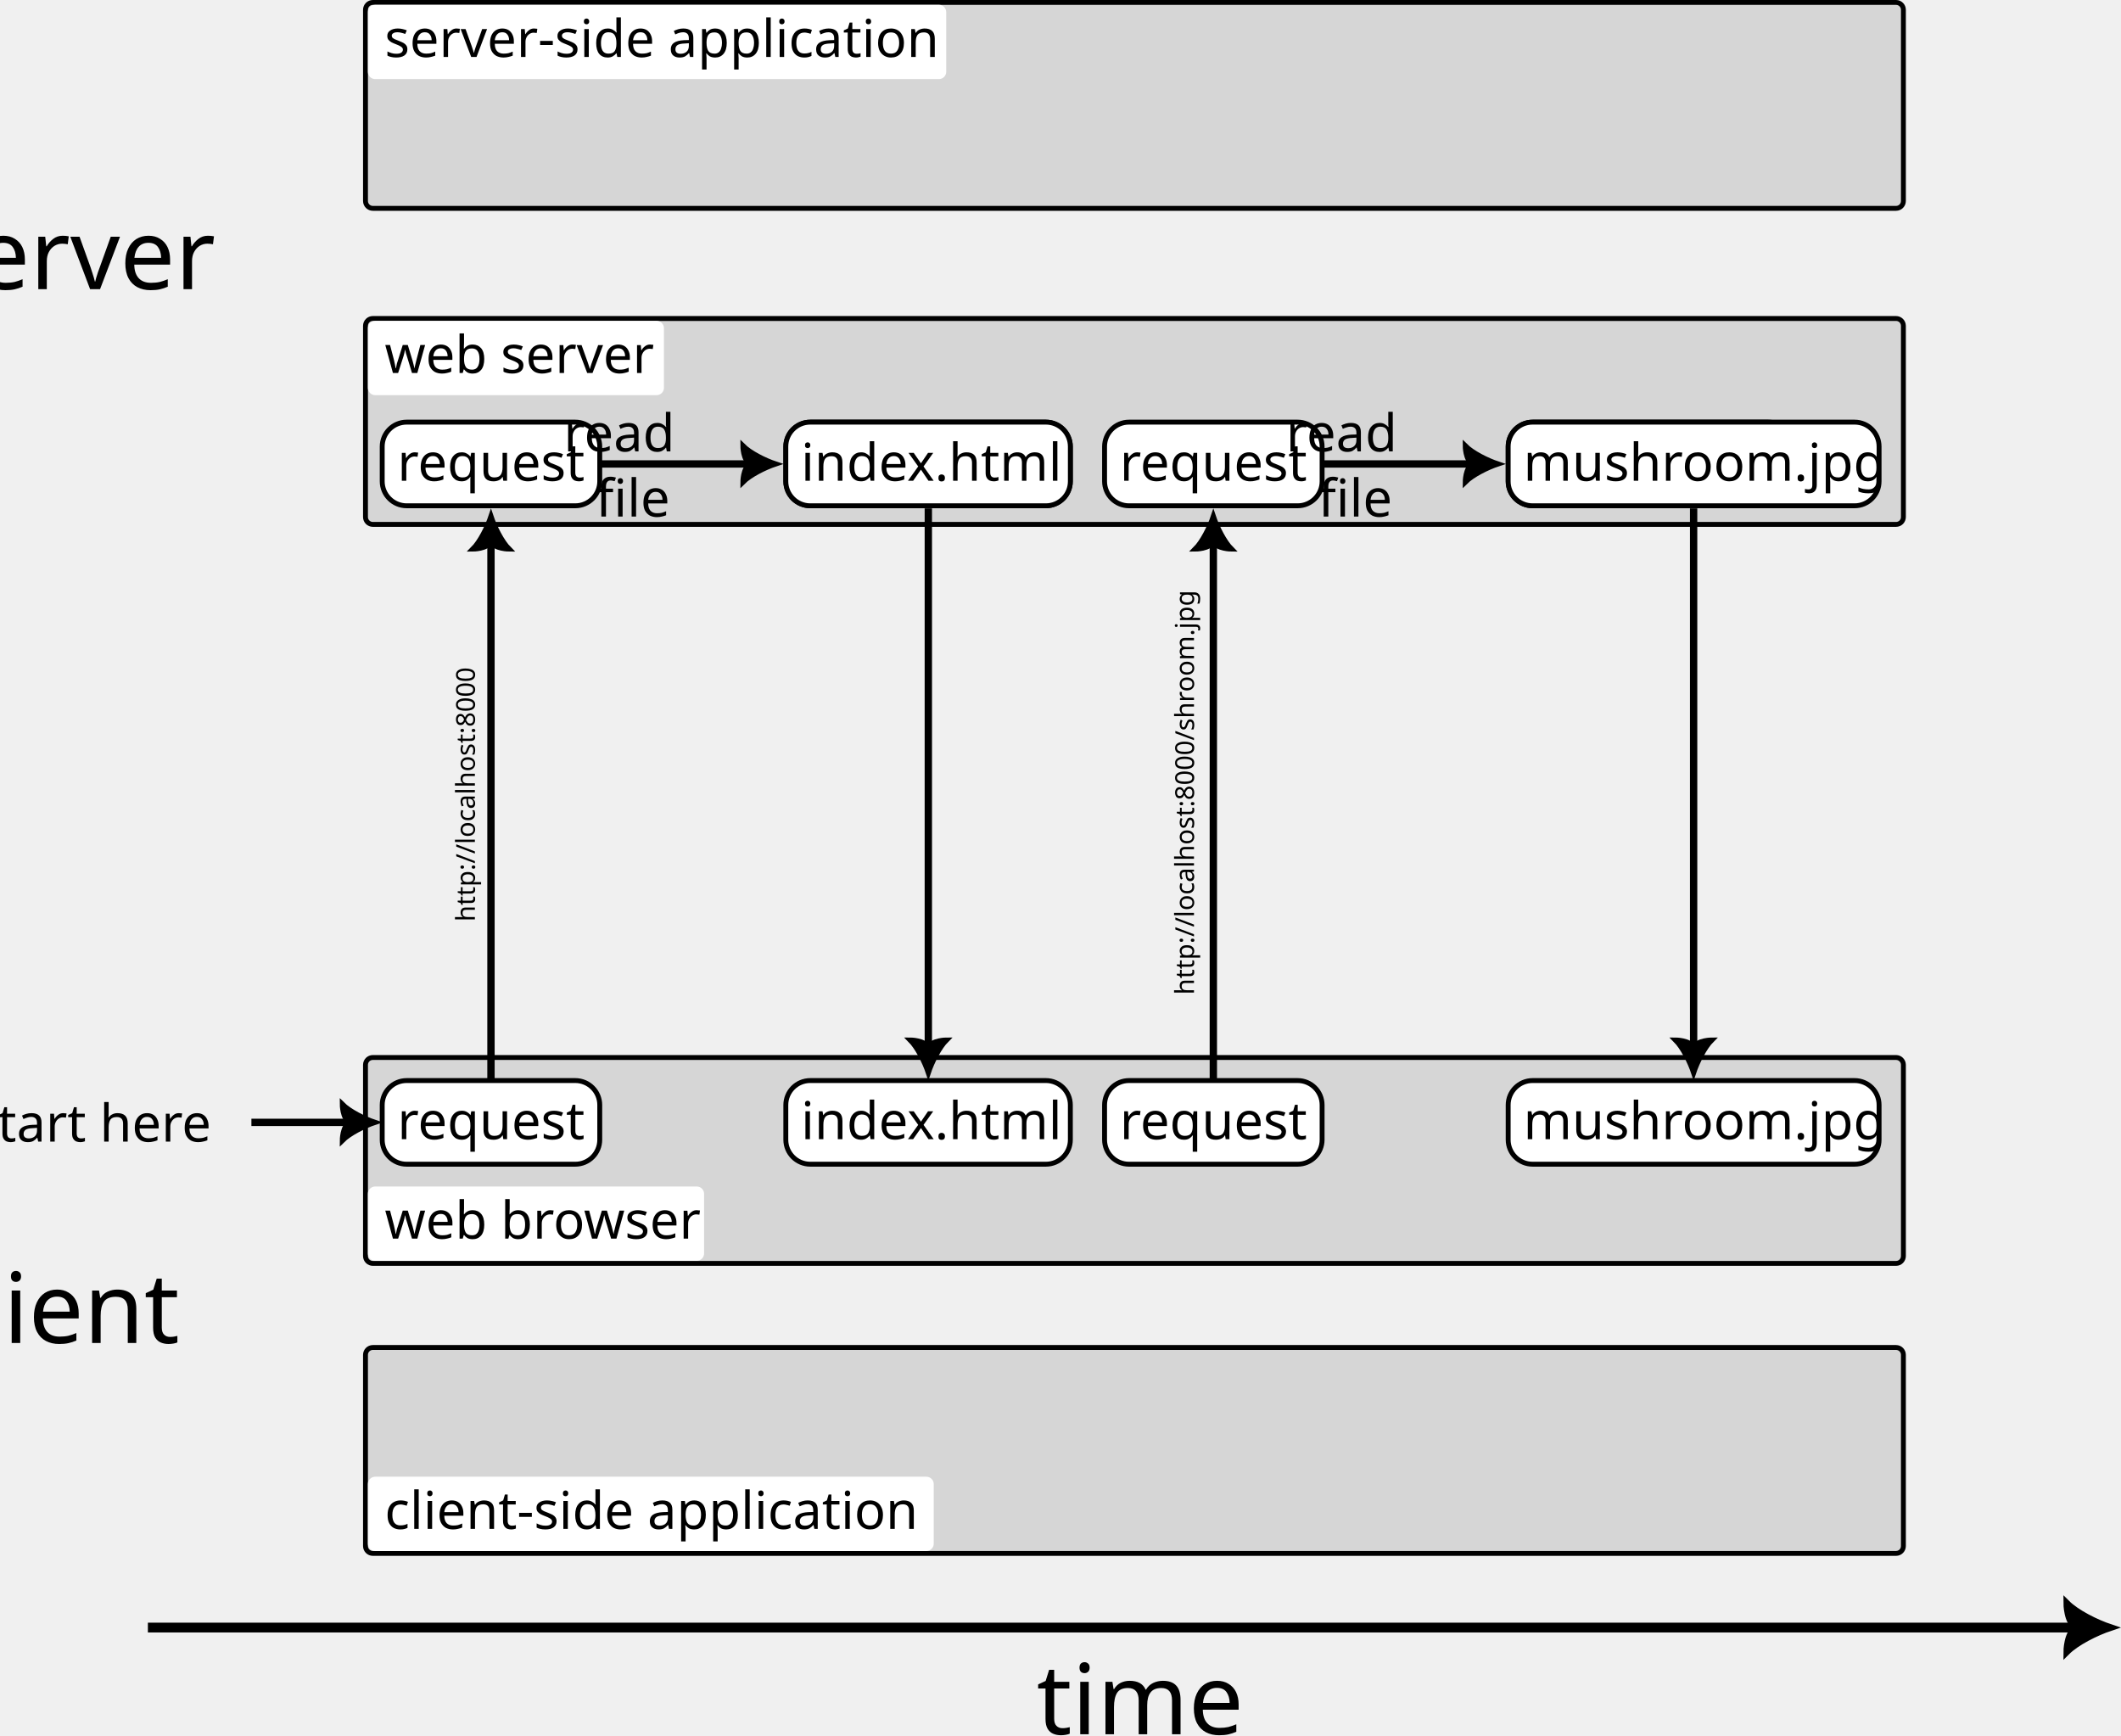
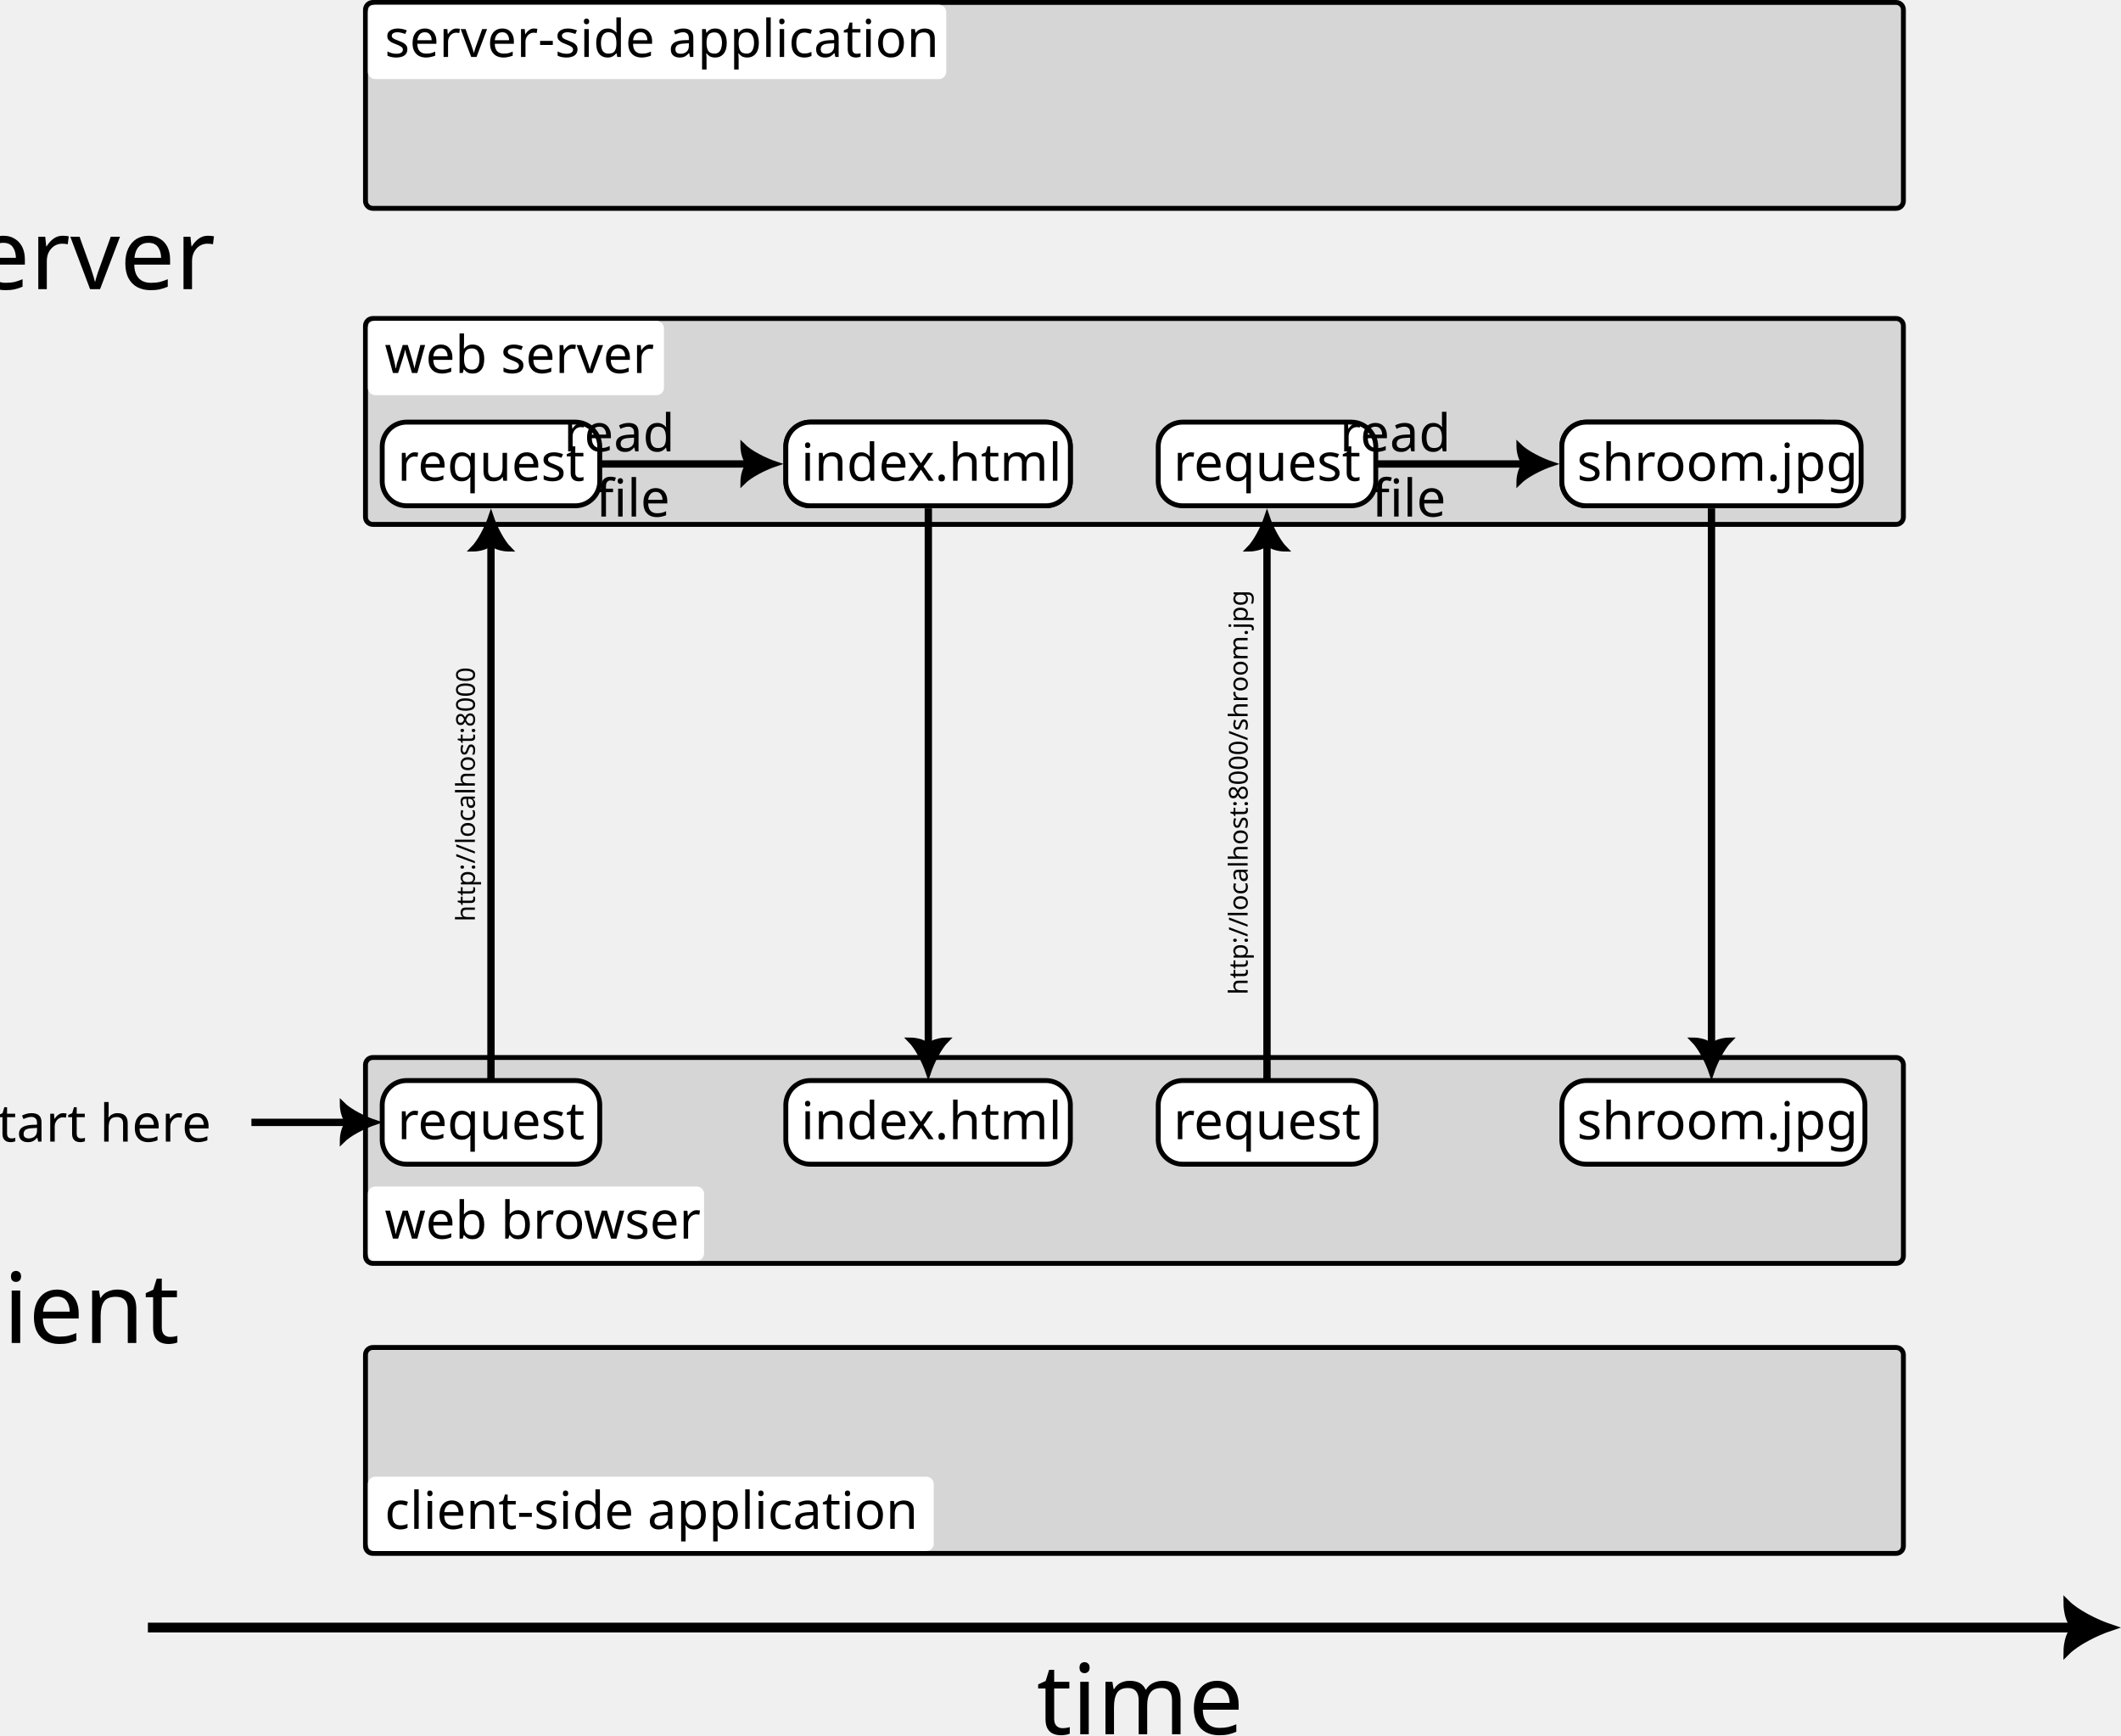
<svg xmlns="http://www.w3.org/2000/svg" width="867.522" height="709.734" viewBox="0 0 229.532 187.784" version="1.1" id="svg5">
  <defs id="defs2">
    <marker style="overflow:visible" id="marker6415" refX="0" refY="0" orient="auto-start-reverse" markerWidth="5.887" markerHeight="6.609" viewBox="0 0 5.887 6.609" preserveAspectRatio="xMidYMid">
      <path transform="scale(0.5)" style="fill:context-stroke;fill-rule:evenodd;stroke:context-stroke;stroke-width:1pt" d="m 6,0 c -3,1 -7,3 -9,5 0,0 0,-4 2,-5 -2,-1 -2,-5 -2,-5 2,2 6,4 9,5 z" id="path6413" />
    </marker>
    <marker style="overflow:visible" id="Arrow5" refX="0" refY="0" orient="auto-start-reverse" markerWidth="5.887" markerHeight="6.609" viewBox="0 0 5.887 6.609" preserveAspectRatio="xMidYMid">
      <path transform="scale(0.5)" style="fill:context-stroke;fill-rule:evenodd;stroke:context-stroke;stroke-width:1pt" d="m 6,0 c -3,1 -7,3 -9,5 0,0 0,-4 2,-5 -2,-1 -2,-5 -2,-5 2,2 6,4 9,5 z" id="path8893" />
    </marker>
    <marker style="overflow:visible" id="marker6415-20" refX="0" refY="0" orient="auto-start-reverse" markerWidth="5.887" markerHeight="6.609" viewBox="0 0 5.887 6.609" preserveAspectRatio="xMidYMid">
      <path transform="scale(0.5)" style="fill:context-stroke;fill-rule:evenodd;stroke:context-stroke;stroke-width:1pt" d="m 6,0 c -3,1 -7,3 -9,5 0,0 0,-4 2,-5 -2,-1 -2,-5 -2,-5 2,2 6,4 9,5 z" id="path6413-6" />
    </marker>
    <marker style="overflow:visible" id="marker6415-2" refX="0" refY="0" orient="auto-start-reverse" markerWidth="5.887" markerHeight="6.609" viewBox="0 0 5.887 6.609" preserveAspectRatio="xMidYMid">
      <path transform="scale(0.5)" style="fill:context-stroke;fill-rule:evenodd;stroke:context-stroke;stroke-width:1pt" d="m 6,0 c -3,1 -7,3 -9,5 0,0 0,-4 2,-5 -2,-1 -2,-5 -2,-5 2,2 6,4 9,5 z" id="path6413-66" />
    </marker>
    <marker style="overflow:visible" id="marker6415-20-5" refX="0" refY="0" orient="auto-start-reverse" markerWidth="5.887" markerHeight="6.609" viewBox="0 0 5.887 6.609" preserveAspectRatio="xMidYMid">
      <path transform="scale(0.5)" style="fill:context-stroke;fill-rule:evenodd;stroke:context-stroke;stroke-width:1pt" d="m 6,0 c -3,1 -7,3 -9,5 0,0 0,-4 2,-5 -2,-1 -2,-5 -2,-5 2,2 6,4 9,5 z" id="path6413-6-3" />
    </marker>
    <marker style="overflow:visible" id="marker6415-29" refX="0" refY="0" orient="auto-start-reverse" markerWidth="5.887" markerHeight="6.609" viewBox="0 0 5.887 6.609" preserveAspectRatio="xMidYMid">
      <path transform="scale(0.5)" style="fill:context-stroke;fill-rule:evenodd;stroke:context-stroke;stroke-width:1pt" d="m 6,0 c -3,1 -7,3 -9,5 0,0 0,-4 2,-5 -2,-1 -2,-5 -2,-5 2,2 6,4 9,5 z" id="path6413-3" />
    </marker>
    <marker style="overflow:visible" id="marker6415-2-1" refX="0" refY="0" orient="auto-start-reverse" markerWidth="5.887" markerHeight="6.609" viewBox="0 0 5.887 6.609" preserveAspectRatio="xMidYMid">
      <path transform="scale(0.5)" style="fill:context-stroke;fill-rule:evenodd;stroke:context-stroke;stroke-width:1pt" d="m 6,0 c -3,1 -7,3 -9,5 0,0 0,-4 2,-5 -2,-1 -2,-5 -2,-5 2,2 6,4 9,5 z" id="path6413-66-9" />
    </marker>
    <marker style="overflow:visible" id="marker6415-20-4" refX="0" refY="0" orient="auto-start-reverse" markerWidth="5.887" markerHeight="6.609" viewBox="0 0 5.887 6.609" preserveAspectRatio="xMidYMid">
      <path transform="scale(0.5)" style="fill:context-stroke;fill-rule:evenodd;stroke:context-stroke;stroke-width:1pt" d="m 6,0 c -3,1 -7,3 -9,5 0,0 0,-4 2,-5 -2,-1 -2,-5 -2,-5 2,2 6,4 9,5 z" id="path6413-6-7" />
    </marker>
  </defs>
  <g id="layer1" transform="translate(-16.26586,-27.18984)">
    <rect style="fill:#d6d6d6;fill-opacity:1;stroke:#000000;stroke-width:0.529;stroke-dasharray:none;stroke-opacity:1;stop-color:#000000" id="rect759-0" width="166.431" height="22.281" x="55.819" y="141.619" rx="0.794" ry="0.794" />
    <g id="g5116" transform="translate(-15.62261,-10.06725)">
      <rect style="opacity:1;fill:#d6d6d6;fill-opacity:1;stroke:#000000;stroke-width:0.529;stroke-dasharray:none;stroke-opacity:1;stop-color:#000000" id="rect759" width="166.431" height="22.281" x="71.441" y="71.72" rx="0.794" ry="0.794" />
      <rect style="opacity:1;fill:#ffffff;fill-opacity:1;stroke:none;stroke-width:1.058;stroke-dasharray:none;stroke-opacity:1;stop-color:#000000" id="rect4587" width="32.04" height="8.039" x="71.7" y="71.976" rx="0.794" ry="0.794" />
      <text xml:space="preserve" style="font-size:5.644px;line-height:1.25;font-family:'Fira Sans';-inkscape-font-specification:'Fira Sans';stroke-width:0.265" x="73.521" y="77.62" id="text2589">
        <tspan id="tspan2587" x="73.521" y="77.62" style="font-size:5.644px;stroke-width:0.265">web server</tspan>
      </text>
    </g>
    <g id="g5122">
      <rect style="fill:#d6d6d6;fill-opacity:1;stroke:#000000;stroke-width:0.529;stroke-dasharray:none;stroke-opacity:1;stop-color:#000000" id="rect759-9" width="166.431" height="22.281" x="55.819" y="27.454" rx="0.794" ry="0.794" />
      <rect style="fill:#ffffff;fill-opacity:1;stroke:none;stroke-width:1.058;stroke-dasharray:none;stroke-opacity:1;stop-color:#000000" id="rect4587-1" width="62.589" height="8.039" x="56.077" y="27.71" rx="0.794" ry="0.794" />
      <text xml:space="preserve" style="font-size:5.644px;line-height:1.25;font-family:'Fira Sans';-inkscape-font-specification:'Fira Sans';stroke-width:0.265" x="57.898" y="33.354" id="text2589-2">
        <tspan id="tspan2587-7" x="57.898" y="33.354" style="font-size:5.644px;stroke-width:0.265">server-side application</tspan>
      </text>
    </g>
    <rect style="fill:#ffffff;fill-opacity:1;stroke:none;stroke-width:1.058;stroke-dasharray:none;stroke-opacity:1;stop-color:#000000" id="rect4587-9" width="36.385" height="8.039" x="56.077" y="155.578" rx="0.794" ry="0.794" />
    <text xml:space="preserve" style="font-size:5.644px;line-height:1.25;font-family:'Fira Sans';-inkscape-font-specification:'Fira Sans';stroke-width:0.265" x="57.898" y="161.222" id="text2589-3">
      <tspan id="tspan2587-6" x="57.898" y="161.222" style="font-size:5.644px;stroke-width:0.265">web browser</tspan>
    </text>
    <rect style="fill:#d6d6d6;fill-opacity:1;stroke:#000000;stroke-width:0.529;stroke-dasharray:none;stroke-opacity:1;stop-color:#000000" id="rect759-06" width="166.431" height="22.281" x="55.819" y="172.999" rx="0.794" ry="0.794" />
    <rect style="fill:#ffffff;fill-opacity:1;stroke:none;stroke-width:1.058;stroke-dasharray:none;stroke-opacity:1;stop-color:#000000" id="rect4587-2" width="61.236" height="8.039" x="56.077" y="186.983" rx="0.794" ry="0.794" />
    <text xml:space="preserve" style="font-size:5.644px;line-height:1.25;font-family:'Fira Sans';-inkscape-font-specification:'Fira Sans';stroke-width:0.265" x="57.898" y="192.627" id="text2589-6">
      <tspan id="tspan2587-1" x="57.898" y="192.627" style="font-size:5.644px;stroke-width:0.265">client-side application</tspan>
    </text>
    <text xml:space="preserve" style="font-size:10.583px;line-height:1.25;font-family:'Fira Sans';-inkscape-font-specification:'Fira Sans';stroke-width:0.265" x="29.13" y="172.513" id="text2593">
      <tspan x="29.13" y="172.513" style="text-align:center;text-anchor:middle;stroke-width:0.265" id="tspan2645">client</tspan>
    </text>
    <text xml:space="preserve" style="font-size:10.583px;line-height:1.25;font-family:'Fira Sans';-inkscape-font-specification:'Fira Sans';stroke-width:0.265" x="30.908" y="58.483" id="text2593-3">
      <tspan x="30.908" y="58.483" style="text-align:center;text-anchor:middle;stroke-width:0.265" id="tspan2645-6">server</tspan>
    </text>
    <text xml:space="preserve" style="font-size:10.583px;line-height:1.25;font-family:'Fira Sans';-inkscape-font-specification:'Fira Sans';stroke-width:0.265" x="128.44" y="214.847" id="text2649">
      <tspan id="tspan2647" x="128.44" y="214.847" style="stroke-width:0.265">time</tspan>
    </text>
    <path style="fill:none;stroke:#000000;stroke-width:1.058;stroke-linecap:butt;stroke-linejoin:miter;stroke-dasharray:none;stroke-opacity:1;marker-end:url(#Arrow5)" d="M 32.27,203.305 H 241.507" id="path2714" />
    <g id="g5236" transform="translate(-23.82215,36.65327)">
      <rect style="fill:#ffffff;fill-opacity:1;stroke:#000000;stroke-width:0.529;stroke-dasharray:none;stroke-opacity:1;stop-color:#000000" id="rect759-7" width="23.542" height="9.052" x="81.45" y="107.461" rx="2.646" ry="2.646" />
      <text xml:space="preserve" style="font-size:5.644px;line-height:1.25;font-family:'Fira Sans';-inkscape-font-specification:'Fira Sans';stroke-width:0.265" x="83.089" y="113.806" id="text5218">
        <tspan id="tspan5216" style="font-size:5.644px;stroke-width:0.265" x="83.089" y="113.806">request</tspan>
      </text>
    </g>
    <g id="g8811">
      <rect style="fill:#ffffff;fill-opacity:1;stroke:#000000;stroke-width:0.529;stroke-dasharray:none;stroke-opacity:1;stop-color:#000000" id="rect759-7-7" width="23.542" height="9.052" x="57.628" y="72.868" rx="2.646" ry="2.646" />
      <text xml:space="preserve" style="font-size:5.644px;line-height:1.25;font-family:'Fira Sans';-inkscape-font-specification:'Fira Sans';stroke-width:0.265" x="59.267" y="79.213" id="text5218-5">
        <tspan id="tspan5216-9" style="font-size:5.644px;stroke-width:0.265" x="59.267" y="79.213">request</tspan>
      </text>
    </g>
    <text xml:space="preserve" style="font-size:5.644px;line-height:1.25;font-family:'Fira Sans';-inkscape-font-specification:'Fira Sans';stroke-width:0.265" x="88.421" y="76.029" id="text5218-5-6">
      <tspan id="tspan5216-9-1" style="font-size:5.644px;text-align:center;text-anchor:middle;stroke-width:0.265" x="88.421" y="76.029">read</tspan>
      <tspan style="font-size:5.644px;text-align:center;text-anchor:middle;stroke-width:0.265" x="88.421" y="83.085" id="tspan10146">file</tspan>
    </text>
    <rect style="fill:#ffffff;fill-opacity:1;stroke:#000000;stroke-width:0.529;stroke-dasharray:none;stroke-opacity:1;stop-color:#000000" id="rect759-7-2" width="30.792" height="9.052" x="101.306" y="72.868" rx="2.646" ry="2.646" />
    <g id="g690">
      <rect style="fill:#ffffff;fill-opacity:1;stroke:#000000;stroke-width:0.529;stroke-dasharray:none;stroke-opacity:1;stop-color:#000000" id="rect759-7-2-3" width="30.792" height="9.052" x="101.306" y="72.868" rx="2.646" ry="2.646" />
      <text xml:space="preserve" style="font-size:5.644px;line-height:1.25;font-family:'Fira Sans';-inkscape-font-specification:'Fira Sans';stroke-width:0.265" x="102.944" y="79.213" id="text5218-8">
        <tspan id="tspan5216-97" style="font-size:5.644px;stroke-width:0.265" x="102.944" y="79.213">index.html</tspan>
      </text>
    </g>
    <g id="g690-6" transform="translate(0,71.24581)">
      <rect style="fill:#ffffff;fill-opacity:1;stroke:#000000;stroke-width:0.529;stroke-dasharray:none;stroke-opacity:1;stop-color:#000000" id="rect759-7-2-3-7" width="30.792" height="9.052" x="101.306" y="72.868" rx="2.646" ry="2.646" />
      <text xml:space="preserve" style="font-size:5.644px;line-height:1.25;font-family:'Fira Sans';-inkscape-font-specification:'Fira Sans';stroke-width:0.265" x="102.944" y="79.213" id="text5218-8-5">
        <tspan id="tspan5216-97-3" style="font-size:5.644px;stroke-width:0.265" x="102.944" y="79.213">index.html</tspan>
      </text>
    </g>
    <text xml:space="preserve" style="font-size:2.822px;line-height:1.25;font-family:'Fira Sans';-inkscape-font-specification:'Fira Sans';stroke-width:0.265" x="-126.905" y="67.659" id="text5218-5-6-4" transform="rotate(-90)">
      <tspan id="tspan5216-9-1-90" style="font-size:2.822px;stroke-width:0.265" x="-126.905" y="67.659">http://localhost:8000</tspan>
    </text>
-     <text xml:space="preserve" style="font-size:2.822px;line-height:1.25;font-family:'Fira Sans';-inkscape-font-specification:'Fira Sans';stroke-width:0.265" x="-134.825" y="145.476" id="text5218-5-6-4-8" transform="rotate(-90)">
-       <tspan id="tspan5216-9-1-90-6" style="font-size:2.822px;stroke-width:0.265" x="-134.825" y="145.476">http://localhost:8000/shroom.jpg</tspan>
+     <text xml:space="preserve" style="font-size:2.822px;line-height:1.25;font-family:'Fira Sans';-inkscape-font-specification:'Fira Sans';stroke-width:0.265" x="-134.825" y="151.283" id="text5218-5-6-4-8" transform="rotate(-90)">
+       <tspan id="tspan5216-9-1-90-6" style="font-size:2.822px;stroke-width:0.265" x="-134.825" y="151.283">http://localhost:8000/shroom.jpg</tspan>
    </text>
    <path style="fill:none;stroke:#000000;stroke-width:0.794;stroke-linecap:butt;stroke-linejoin:miter;stroke-dasharray:none;stroke-opacity:1;marker-end:url(#marker6415)" d="M 69.399,144.13 V 85.42" id="path6411" />
    <path style="fill:none;stroke:#000000;stroke-width:0.794;stroke-linecap:butt;stroke-linejoin:miter;stroke-dasharray:none;stroke-opacity:1;marker-end:url(#marker6415-2)" d="M 116.728,82.202 V 140.912" id="path6411-4" />
    <path style="fill:none;stroke:#000000;stroke-width:0.794;stroke-linecap:butt;stroke-linejoin:miter;stroke-dasharray:none;stroke-opacity:1;marker-end:url(#marker6415-20)" d="m 80.988,77.394 h 16.856" id="path6411-89" />
-     <g id="g5236-8" transform="translate(54.3506,36.65327)">
+     <g id="g5236-8" transform="translate(60.15722,36.65327)">
      <rect style="fill:#ffffff;fill-opacity:1;stroke:#000000;stroke-width:0.529;stroke-dasharray:none;stroke-opacity:1;stop-color:#000000" id="rect759-7-4" width="23.542" height="9.052" x="81.45" y="107.461" rx="2.646" ry="2.646" />
      <text xml:space="preserve" style="font-size:5.644px;line-height:1.25;font-family:'Fira Sans';-inkscape-font-specification:'Fira Sans';stroke-width:0.265" x="83.089" y="113.806" id="text5218-50">
        <tspan id="tspan5216-3" style="font-size:5.644px;stroke-width:0.265" x="83.089" y="113.806">request</tspan>
      </text>
    </g>
-     <g id="g8811-6" transform="translate(78.17275)">
+     <g id="g8811-6" transform="translate(83.97937)">
      <rect style="fill:#ffffff;fill-opacity:1;stroke:#000000;stroke-width:0.529;stroke-dasharray:none;stroke-opacity:1;stop-color:#000000" id="rect759-7-7-1" width="23.542" height="9.052" x="57.628" y="72.868" rx="2.646" ry="2.646" />
      <text xml:space="preserve" style="font-size:5.644px;line-height:1.25;font-family:'Fira Sans';-inkscape-font-specification:'Fira Sans';stroke-width:0.265" x="59.267" y="79.213" id="text5218-5-0">
        <tspan id="tspan5216-9-6" style="font-size:5.644px;stroke-width:0.265" x="59.267" y="79.213">request</tspan>
      </text>
    </g>
-     <text xml:space="preserve" style="font-size:5.644px;line-height:1.25;font-family:'Fira Sans';-inkscape-font-specification:'Fira Sans';stroke-width:0.265" x="166.593" y="76.029" id="text5218-5-6-32">
-       <tspan id="tspan5216-9-1-0" style="font-size:5.644px;text-align:center;text-anchor:middle;stroke-width:0.265" x="166.593" y="76.029">read</tspan>
-       <tspan style="font-size:5.644px;text-align:center;text-anchor:middle;stroke-width:0.265" x="166.593" y="83.085" id="tspan10146-6">file</tspan>
+     <text xml:space="preserve" style="font-size:5.644px;line-height:1.25;font-family:'Fira Sans';-inkscape-font-specification:'Fira Sans';stroke-width:0.265" x="172.4" y="76.029" id="text5218-5-6-32">
+       <tspan id="tspan5216-9-1-0" style="font-size:5.644px;text-align:center;text-anchor:middle;stroke-width:0.265" x="172.4" y="76.029">read</tspan>
+       <tspan style="font-size:5.644px;text-align:center;text-anchor:middle;stroke-width:0.265" x="172.4" y="83.085" id="tspan10146-6">file</tspan>
    </text>
-     <rect style="fill:#ffffff;fill-opacity:1;stroke:#000000;stroke-width:0.529;stroke-dasharray:none;stroke-opacity:1;stop-color:#000000" id="rect759-7-2-1" width="30.792" height="9.052" x="179.478" y="72.868" rx="2.646" ry="2.646" />
-     <g id="g1414">
-       <rect style="fill:#ffffff;fill-opacity:1;stroke:#000000;stroke-width:0.529;stroke-dasharray:none;stroke-opacity:1;stop-color:#000000" id="rect759-7-2-3-5" width="40.139" height="9.052" x="179.478" y="72.868" rx="2.646" ry="2.646" />
-       <text xml:space="preserve" style="font-size:5.644px;line-height:1.25;font-family:'Fira Sans';-inkscape-font-specification:'Fira Sans';stroke-width:0.265" x="181.117" y="79.213" id="text5218-8-4">
-         <tspan id="tspan5216-97-7" style="font-size:5.644px;stroke-width:0.265" x="181.117" y="79.213">mushroom.jpg</tspan>
-       </text>
-     </g>
-     <g id="g1414-4" transform="translate(0,71.24581)">
-       <rect style="fill:#ffffff;fill-opacity:1;stroke:#000000;stroke-width:0.529;stroke-dasharray:none;stroke-opacity:1;stop-color:#000000" id="rect759-7-2-3-5-3" width="40.139" height="9.052" x="179.478" y="72.868" rx="2.646" ry="2.646" />
-       <text xml:space="preserve" style="font-size:5.644px;line-height:1.25;font-family:'Fira Sans';-inkscape-font-specification:'Fira Sans';stroke-width:0.265" x="181.117" y="79.213" id="text5218-8-4-0">
-         <tspan id="tspan5216-97-7-7" style="font-size:5.644px;stroke-width:0.265" x="181.117" y="79.213">mushroom.jpg</tspan>
-       </text>
-     </g>
-     <path style="fill:none;stroke:#000000;stroke-width:0.794;stroke-linecap:butt;stroke-linejoin:miter;stroke-dasharray:none;stroke-opacity:1;marker-end:url(#marker6415-29)" d="M 147.572,144.13 V 85.42" id="path6411-5" />
-     <path style="fill:none;stroke:#000000;stroke-width:0.794;stroke-linecap:butt;stroke-linejoin:miter;stroke-dasharray:none;stroke-opacity:1;marker-end:url(#marker6415-2-1)" d="M 199.548,82.202 V 140.912" id="path6411-4-7" />
-     <path style="fill:none;stroke:#000000;stroke-width:0.794;stroke-linecap:butt;stroke-linejoin:miter;stroke-dasharray:none;stroke-opacity:1;marker-end:url(#marker6415-20-4)" d="m 159.16,77.394 h 16.856" id="path6411-89-4" />
+     <rect style="fill:#ffffff;fill-opacity:1;stroke:#000000;stroke-width:0.529;stroke-dasharray:none;stroke-opacity:1;stop-color:#000000" id="rect759-7-2-1" width="30.792" height="9.052" x="185.285" y="72.868" rx="2.646" ry="2.646" />
+     <rect style="fill:#ffffff;fill-opacity:1;stroke:#000000;stroke-width:0.529;stroke-dasharray:none;stroke-opacity:1;stop-color:#000000" id="rect759-7-2-3-5" width="32.389" height="9.052" x="185.285" y="72.868" rx="2.646" ry="2.646" />
+     <text xml:space="preserve" style="font-size:5.644px;line-height:1.25;font-family:'Fira Sans';-inkscape-font-specification:'Fira Sans';stroke-width:0.265" x="186.923" y="79.213" id="text5218-8-4">
+       <tspan id="tspan5216-97-7" style="font-size:5.644px;stroke-width:0.265" x="186.923" y="79.213">shroom.jpg</tspan>
+     </text>
+     <rect style="fill:#ffffff;fill-opacity:1;stroke:#000000;stroke-width:0.529;stroke-dasharray:none;stroke-opacity:1;stop-color:#000000" id="rect759-7-2-3-5-3" width="32.802" height="9.052" x="185.285" y="144.114" rx="2.646" ry="2.646" />
+     <text xml:space="preserve" style="font-size:5.644px;line-height:1.25;font-family:'Fira Sans';-inkscape-font-specification:'Fira Sans';stroke-width:0.265" x="186.923" y="150.459" id="text5218-8-4-0">
+       <tspan id="tspan5216-97-7-7" style="font-size:5.644px;stroke-width:0.265" x="186.923" y="150.459">shroom.jpg</tspan>
+     </text>
+     <path style="fill:none;stroke:#000000;stroke-width:0.794;stroke-linecap:butt;stroke-linejoin:miter;stroke-dasharray:none;stroke-opacity:1;marker-end:url(#marker6415-29)" d="M 153.378,144.13 V 85.42" id="path6411-5" />
+     <path style="fill:none;stroke:#000000;stroke-width:0.794;stroke-linecap:butt;stroke-linejoin:miter;stroke-dasharray:none;stroke-opacity:1;marker-end:url(#marker6415-2-1)" d="M 201.48,82.202 V 140.912" id="path6411-4-7" />
+     <path style="fill:none;stroke:#000000;stroke-width:0.794;stroke-linecap:butt;stroke-linejoin:miter;stroke-dasharray:none;stroke-opacity:1;marker-end:url(#marker6415-20-4)" d="M 164.967,77.394 H 181.823" id="path6411-89-4" />
    <path style="fill:none;stroke:#000000;stroke-width:0.794;stroke-linecap:butt;stroke-linejoin:miter;stroke-dasharray:none;stroke-opacity:1;marker-end:url(#marker6415-20-5)" d="M 43.473,148.64 H 54.491" id="path6411-89-5" />
    <text xml:space="preserve" style="font-size:5.644px;line-height:1.25;font-family:'Fira Sans';-inkscape-font-specification:'Fira Sans';stroke-width:0.265" x="29.889" y="150.717" id="text5218-5-6-3">
      <tspan style="font-size:5.644px;text-align:center;text-anchor:middle;stroke-width:0.265" x="29.889" y="150.717" id="tspan10146-7">start here</tspan>
    </text>
  </g>
</svg>
